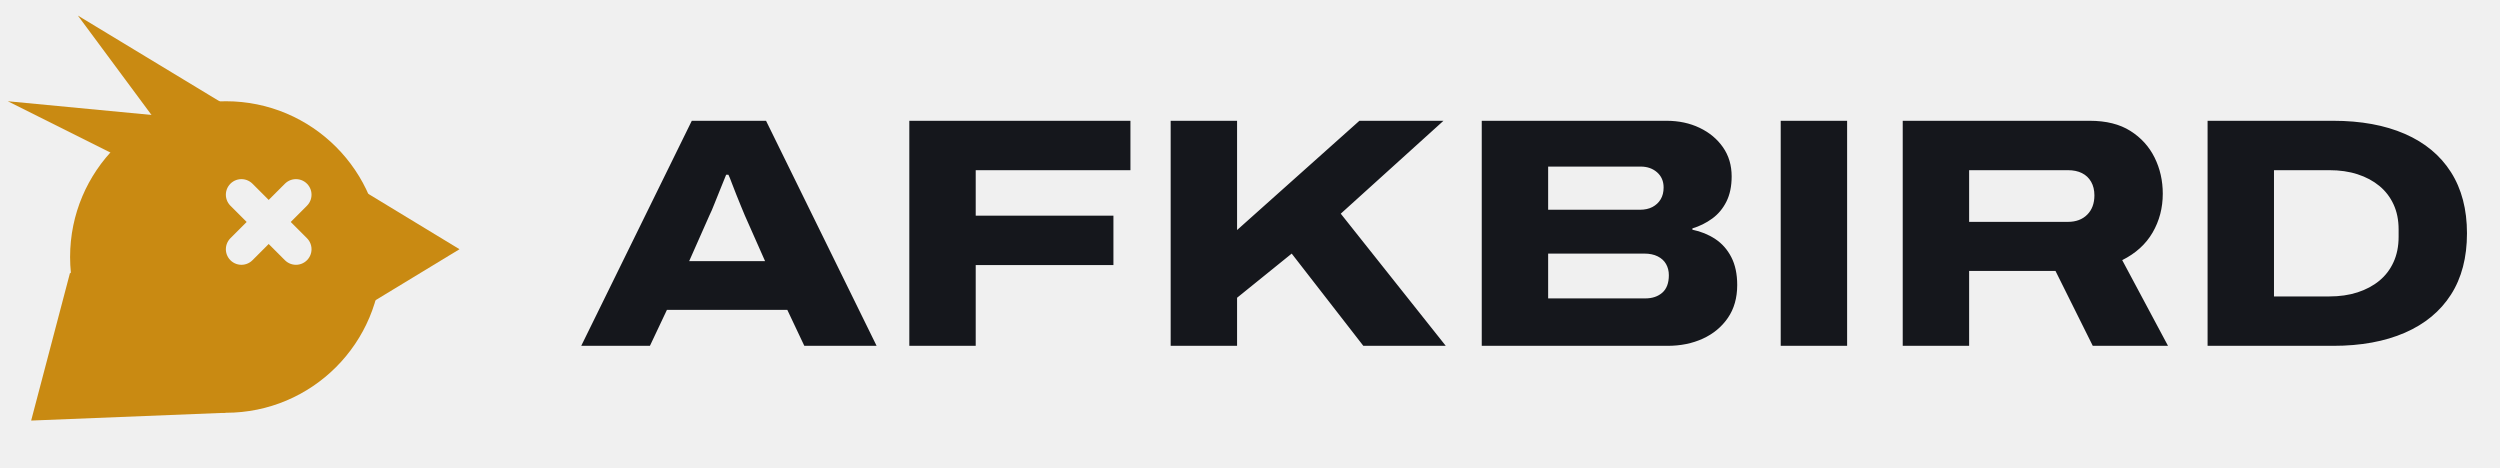
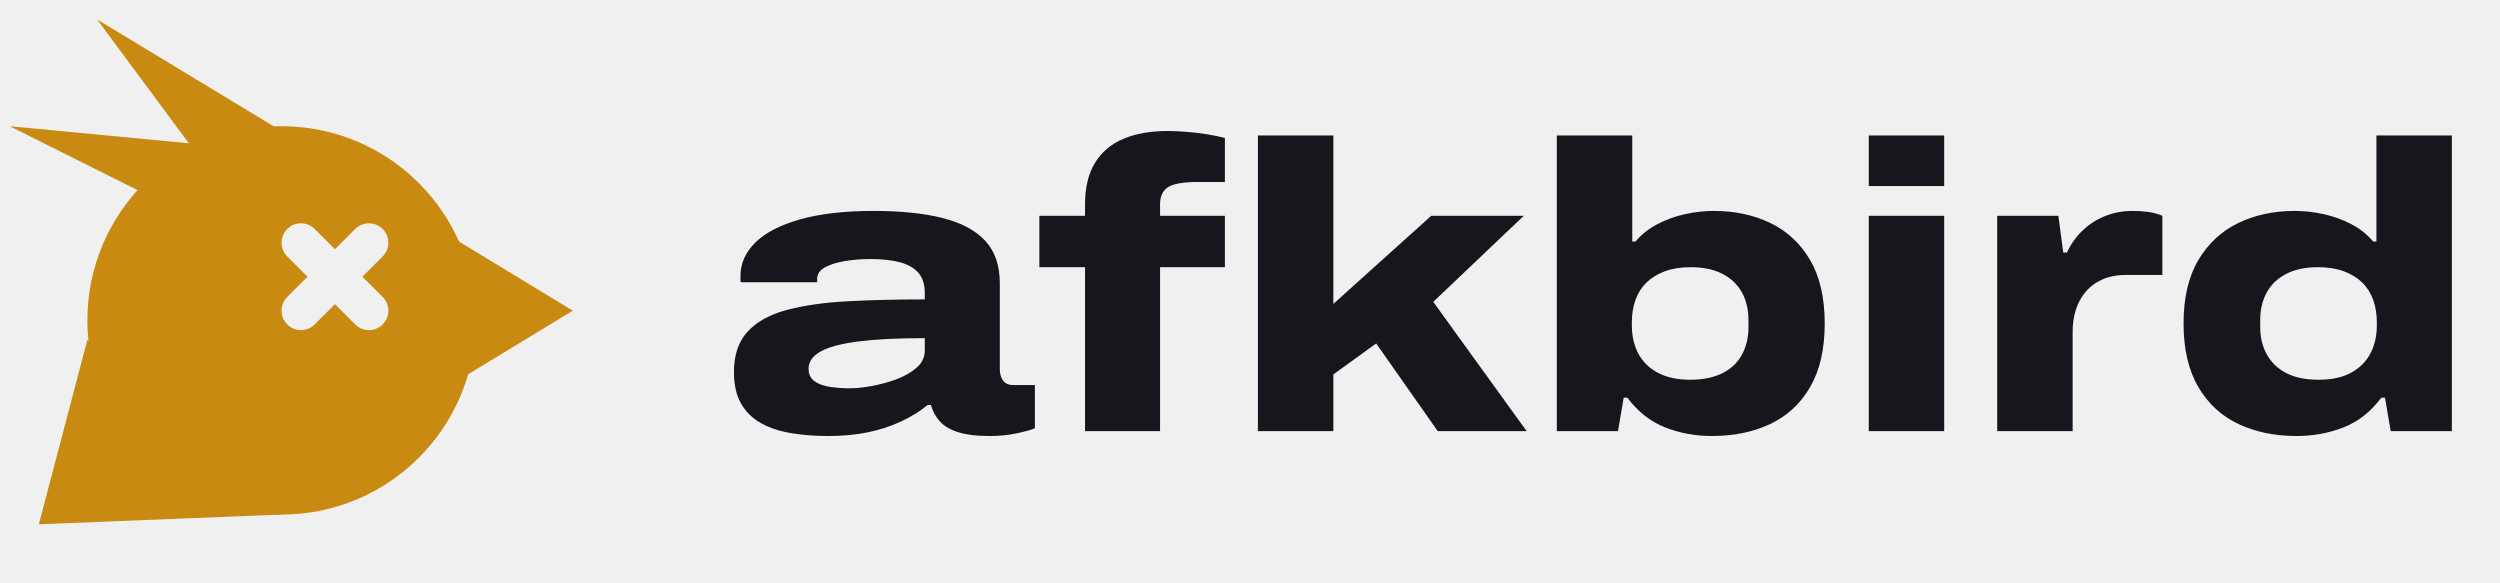
- <svg xmlns="http://www.w3.org/2000/svg" viewBox="0 0 642 120" width="642" height="120">
+ <svg xmlns="http://www.w3.org/2000/svg" viewBox="0 0 515 120" width="515" height="120">
  <g transform="translate(0.00 0.00) scale(1)">
    <defs>
      <mask id="eye-ll" maskUnits="userSpaceOnUse" x="0" y="0" width="120" height="120">
        <rect width="120" height="120" fill="#fff" />
        <g stroke="#000" stroke-width="8" stroke-linecap="round">
          <path d="M62 50 L76 64" />
          <path d="M76 50 L62 64" />
        </g>
      </mask>
    </defs>
    <g mask="url(#eye-ll)" fill="#C98A12">
      <circle cx="58" cy="66" r="40" />
      <path d="M90 47 L118 64 L90 81 Z" />
      <path d="M30 40 L2 26 L44 30 Z" />
      <path d="M40 31 L20 4 L58 27 Z" />
      <path d="M18 70 L8 108 L58 106 Z" />
    </g>
  </g>
-   <path fill="#15171C" transform="translate(148.00 88.81)" d="M1.26 0.0 29.652 -57.792H48.72L77.112 0.0H58.548L54.18 -9.24H23.268L18.9 0.0ZM28.98 -21.756H48.468L43.26 -33.516Q42.924 -34.272 42.336 -35.742Q41.748 -37.212 41.076 -38.85Q40.404 -40.488 39.9 -41.874Q39.396 -43.26 39.06 -43.932H38.472Q37.884 -42.42 37.044 -40.404Q36.204 -38.388 35.49 -36.54Q34.776 -34.692 34.188 -33.516ZM85.512 0.0V-57.792H142.296V-45.108H102.564V-33.432H137.928V-20.748H102.564V0.0ZM152.628 0.0V-57.792H169.68V-29.736L201.096 -57.792H222.684L196.308 -33.936L223.272 0.0H202.104L183.708 -23.688L169.68 -12.348V0.0ZM232.512 0.0V-57.792H279.972Q284.676 -57.792 288.456 -55.986Q292.236 -54.18 294.462 -50.988Q296.688 -47.796 296.688 -43.512Q296.688 -39.732 295.344 -37.044Q294.0 -34.356 291.69 -32.676Q289.38 -30.996 286.608 -30.156V-29.82Q289.884 -29.148 292.488 -27.426Q295.092 -25.704 296.604 -22.764Q298.116 -19.824 298.116 -15.624Q298.116 -10.668 295.722 -7.182Q293.328 -3.696 289.296 -1.848Q285.264 0.0 280.224 0.0ZM249.564 -12.18H274.512Q277.2 -12.18 278.88 -13.65Q280.56 -15.12 280.56 -18.144Q280.56 -19.74 279.846 -21.0Q279.132 -22.26 277.704 -22.974Q276.276 -23.688 274.26 -23.688H249.564ZM249.564 -34.944H273.084Q275.016 -34.944 276.36 -35.658Q277.704 -36.372 278.46 -37.632Q279.216 -38.892 279.216 -40.656Q279.216 -43.092 277.536 -44.562Q275.856 -46.032 273.336 -46.032H249.564ZM309.288 0.0V-57.792H326.34V0.0ZM340.62 0.0V-57.792H388.668Q394.968 -57.792 399.084 -55.188Q403.2 -52.584 405.3 -48.342Q407.4 -44.1 407.4 -39.06Q407.4 -33.6 404.796 -29.106Q402.192 -24.612 396.984 -22.008L408.744 0.0H389.424L379.848 -19.236H357.672V0.0ZM357.672 -31.836H383.04Q386.148 -31.836 387.996 -33.684Q389.844 -35.532 389.844 -38.64Q389.844 -40.656 389.004 -42.126Q388.164 -43.596 386.652 -44.352Q385.14 -45.108 383.04 -45.108H357.672ZM418.908 0.0V-57.792H451.164Q461.832 -57.792 469.56 -54.432Q477.288 -51.072 481.404 -44.604Q485.52 -38.136 485.52 -28.896Q485.52 -19.572 481.404 -13.146Q477.288 -6.72 469.56 -3.36Q461.832 0.0 451.164 0.0ZM435.96 -12.684H450.156Q454.188 -12.684 457.422 -13.734Q460.656 -14.784 463.008 -16.716Q465.36 -18.648 466.662 -21.504Q467.964 -24.36 467.964 -27.972V-29.904Q467.964 -33.516 466.662 -36.33Q465.36 -39.144 463.008 -41.076Q460.656 -43.008 457.422 -44.058Q454.188 -45.108 450.156 -45.108H435.96Z" />
+   <path fill="#15171C" transform="translate(148.00 88.81)" d="M22.68 1.008Q18.564 1.008 14.994 0.42Q11.424 -0.168 8.778 -1.638Q6.132 -3.108 4.662 -5.67Q3.192 -8.232 3.192 -12.18Q3.192 -17.472 6.048 -20.538Q8.904 -23.604 14.196 -24.99Q19.488 -26.376 26.67 -26.754Q33.852 -27.132 42.504 -27.132V-28.476Q42.504 -31.08 41.202 -32.592Q39.9 -34.104 37.422 -34.776Q34.944 -35.448 31.248 -35.448Q28.56 -35.448 26.04 -35.028Q23.52 -34.608 21.924 -33.726Q20.328 -32.844 20.328 -31.332V-30.66H4.62Q4.536 -30.996 4.536 -31.248Q4.536 -31.5 4.536 -31.92Q4.536 -35.868 7.644 -38.892Q10.752 -41.916 16.884 -43.638Q23.016 -45.36 32.004 -45.36Q40.404 -45.36 46.2 -43.89Q51.996 -42.42 54.978 -39.186Q57.96 -35.952 57.96 -30.492V-12.768Q57.96 -11.34 58.632 -10.416Q59.304 -9.492 60.732 -9.492H65.184V-0.588Q64.008 -0.084 61.404 0.462Q58.8 1.008 55.86 1.008Q51.744 1.008 49.224 0.168Q46.704 -0.672 45.486 -2.142Q44.268 -3.612 43.764 -5.376H43.092Q40.74 -3.444 37.59 -1.974Q34.44 -0.504 30.744 0.252Q27.048 1.008 22.68 1.008ZM27.048 -8.82Q28.98 -8.82 31.542 -9.282Q34.104 -9.744 36.624 -10.668Q39.144 -11.592 40.824 -13.062Q42.504 -14.532 42.504 -16.632V-19.152Q34.188 -19.152 28.896 -18.48Q23.604 -17.808 21.084 -16.422Q18.564 -15.036 18.564 -12.852Q18.564 -11.172 19.782 -10.29Q21.0 -9.408 22.974 -9.114Q24.948 -8.82 27.048 -8.82ZM75.516 0.0V-33.768H66.108V-44.352H75.516V-46.704Q75.516 -51.912 77.574 -55.272Q79.632 -58.632 83.454 -60.228Q87.276 -61.824 92.484 -61.824Q94.248 -61.824 96.39 -61.656Q98.532 -61.488 100.632 -61.152Q102.732 -60.816 104.328 -60.396V-51.324H98.784Q94.332 -51.324 92.652 -50.274Q90.972 -49.224 90.972 -46.704V-44.352H104.328V-33.768H90.972V0.0ZM111.132 0.0V-60.9H126.672V-26.208L146.832 -44.352H165.9L147.252 -26.628L166.488 0.0H148.176L135.492 -18.06L126.672 -11.676V0.0ZM204.624 1.008Q199.584 1.008 195.048 -0.756Q190.512 -2.52 187.236 -6.888H186.48L185.304 0.0H172.704V-60.9H188.244V-39.06H188.916Q190.764 -41.244 193.41 -42.63Q196.056 -44.016 199.08 -44.688Q202.104 -45.36 205.044 -45.36Q211.596 -45.36 216.762 -42.84Q221.928 -40.32 224.91 -35.196Q227.892 -30.072 227.892 -22.176Q227.892 -14.28 224.91 -9.114Q221.928 -3.948 216.678 -1.47Q211.428 1.008 204.624 1.008ZM200.172 -10.584Q204.12 -10.584 206.808 -11.928Q209.496 -13.272 210.84 -15.75Q212.184 -18.228 212.184 -21.42V-22.848Q212.184 -26.124 210.84 -28.56Q209.496 -30.996 206.85 -32.382Q204.204 -33.768 200.256 -33.768Q197.232 -33.768 194.964 -32.928Q192.696 -32.088 191.184 -30.618Q189.672 -29.148 188.916 -27.048Q188.16 -24.948 188.16 -22.428V-21.84Q188.16 -18.48 189.504 -15.96Q190.848 -13.44 193.536 -12.012Q196.224 -10.584 200.172 -10.584ZM236.964 -50.484V-60.9H252.504V-50.484ZM236.964 0.0V-44.352H252.504V0.0ZM263.424 0.0V-44.352H276.024L277.032 -36.792H277.788Q279.048 -39.48 281.106 -41.412Q283.164 -43.344 285.768 -44.352Q288.372 -45.36 291.312 -45.36Q292.992 -45.36 294.546 -45.15Q296.1 -44.94 297.444 -44.352V-32.172H290.052Q287.112 -32.172 285.012 -31.206Q282.912 -30.24 281.568 -28.602Q280.224 -26.964 279.594 -24.906Q278.964 -22.848 278.964 -20.496V0.0ZM325.08 1.008Q318.36 1.008 313.11 -1.47Q307.86 -3.948 304.836 -9.114Q301.812 -14.28 301.812 -22.176Q301.812 -30.072 304.836 -35.196Q307.86 -40.32 313.026 -42.84Q318.192 -45.36 324.744 -45.36Q327.684 -45.36 330.708 -44.688Q333.732 -44.016 336.378 -42.63Q339.024 -41.244 340.872 -39.06H341.544V-60.9H357.084V0.0H344.484L343.308 -6.888H342.552Q339.276 -2.52 334.74 -0.756Q330.204 1.008 325.08 1.008ZM329.616 -10.584Q333.648 -10.584 336.294 -12.012Q338.94 -13.44 340.284 -15.96Q341.628 -18.48 341.628 -21.84V-22.428Q341.628 -24.948 340.872 -27.048Q340.116 -29.148 338.604 -30.618Q337.092 -32.088 334.824 -32.928Q332.556 -33.768 329.532 -33.768Q325.584 -33.768 322.938 -32.382Q320.292 -30.996 318.948 -28.56Q317.604 -26.124 317.604 -22.848V-21.42Q317.604 -18.228 318.99 -15.75Q320.376 -13.272 323.022 -11.928Q325.668 -10.584 329.616 -10.584Z" />
</svg>
